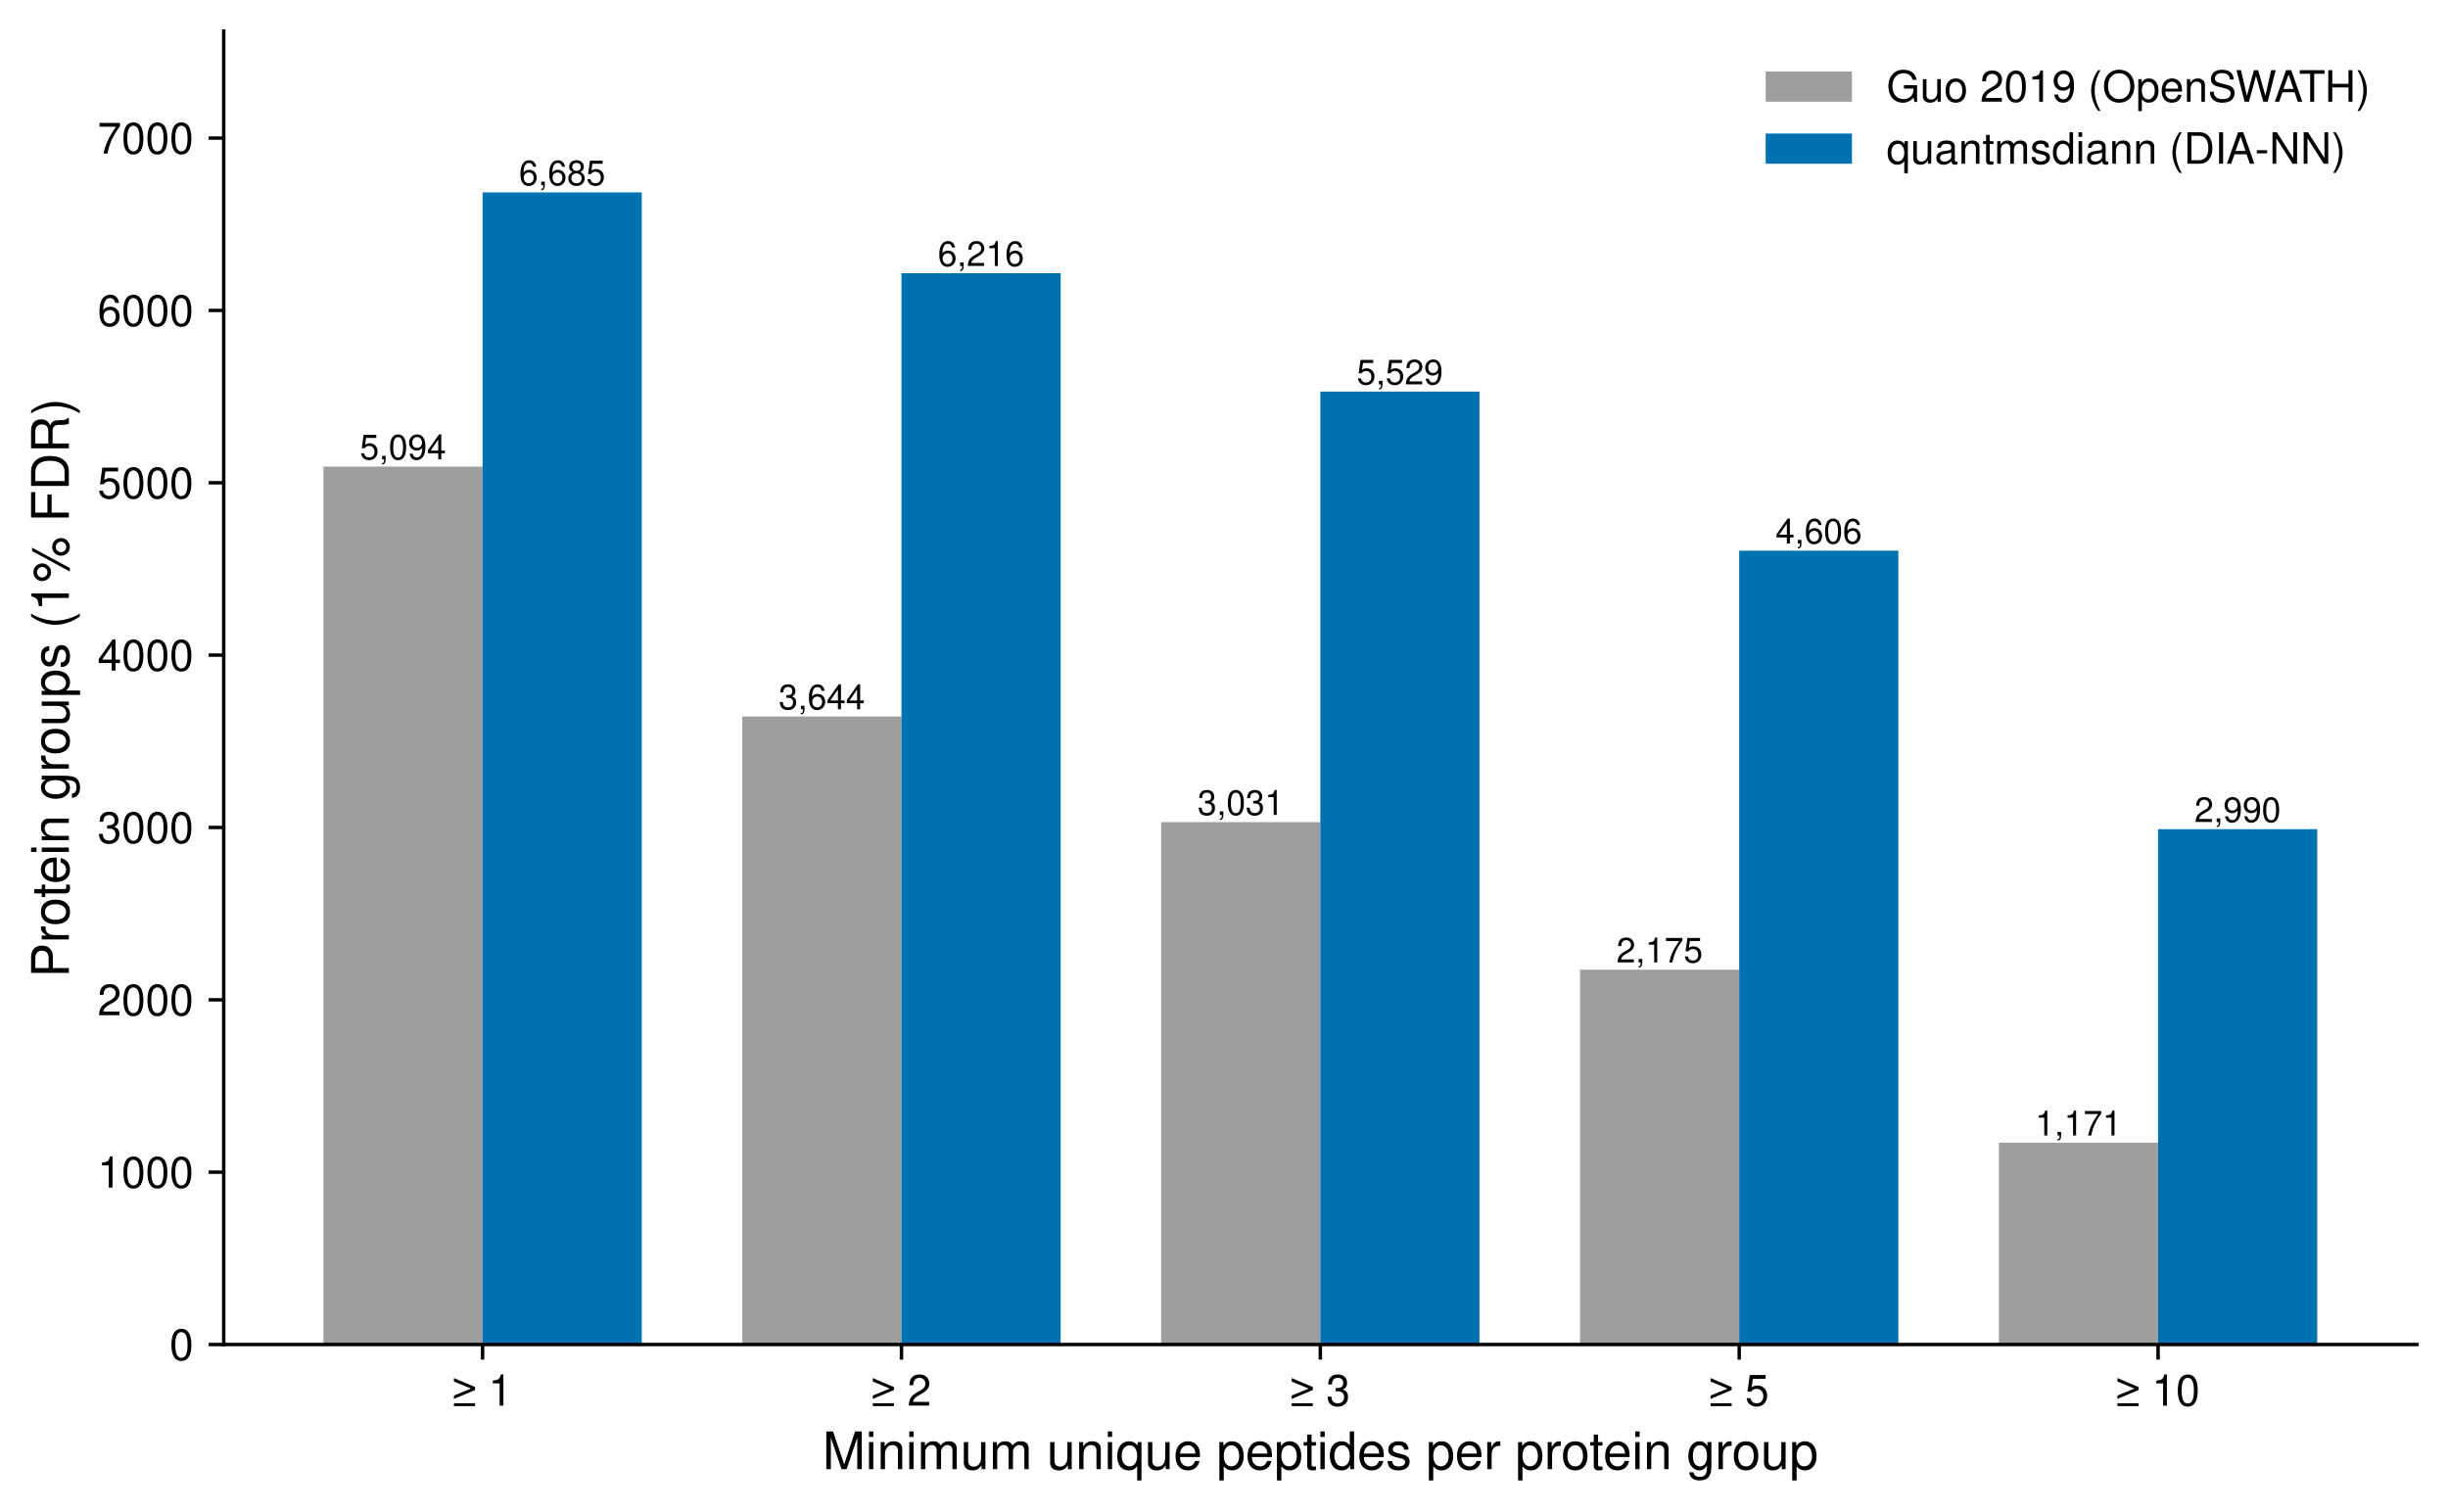
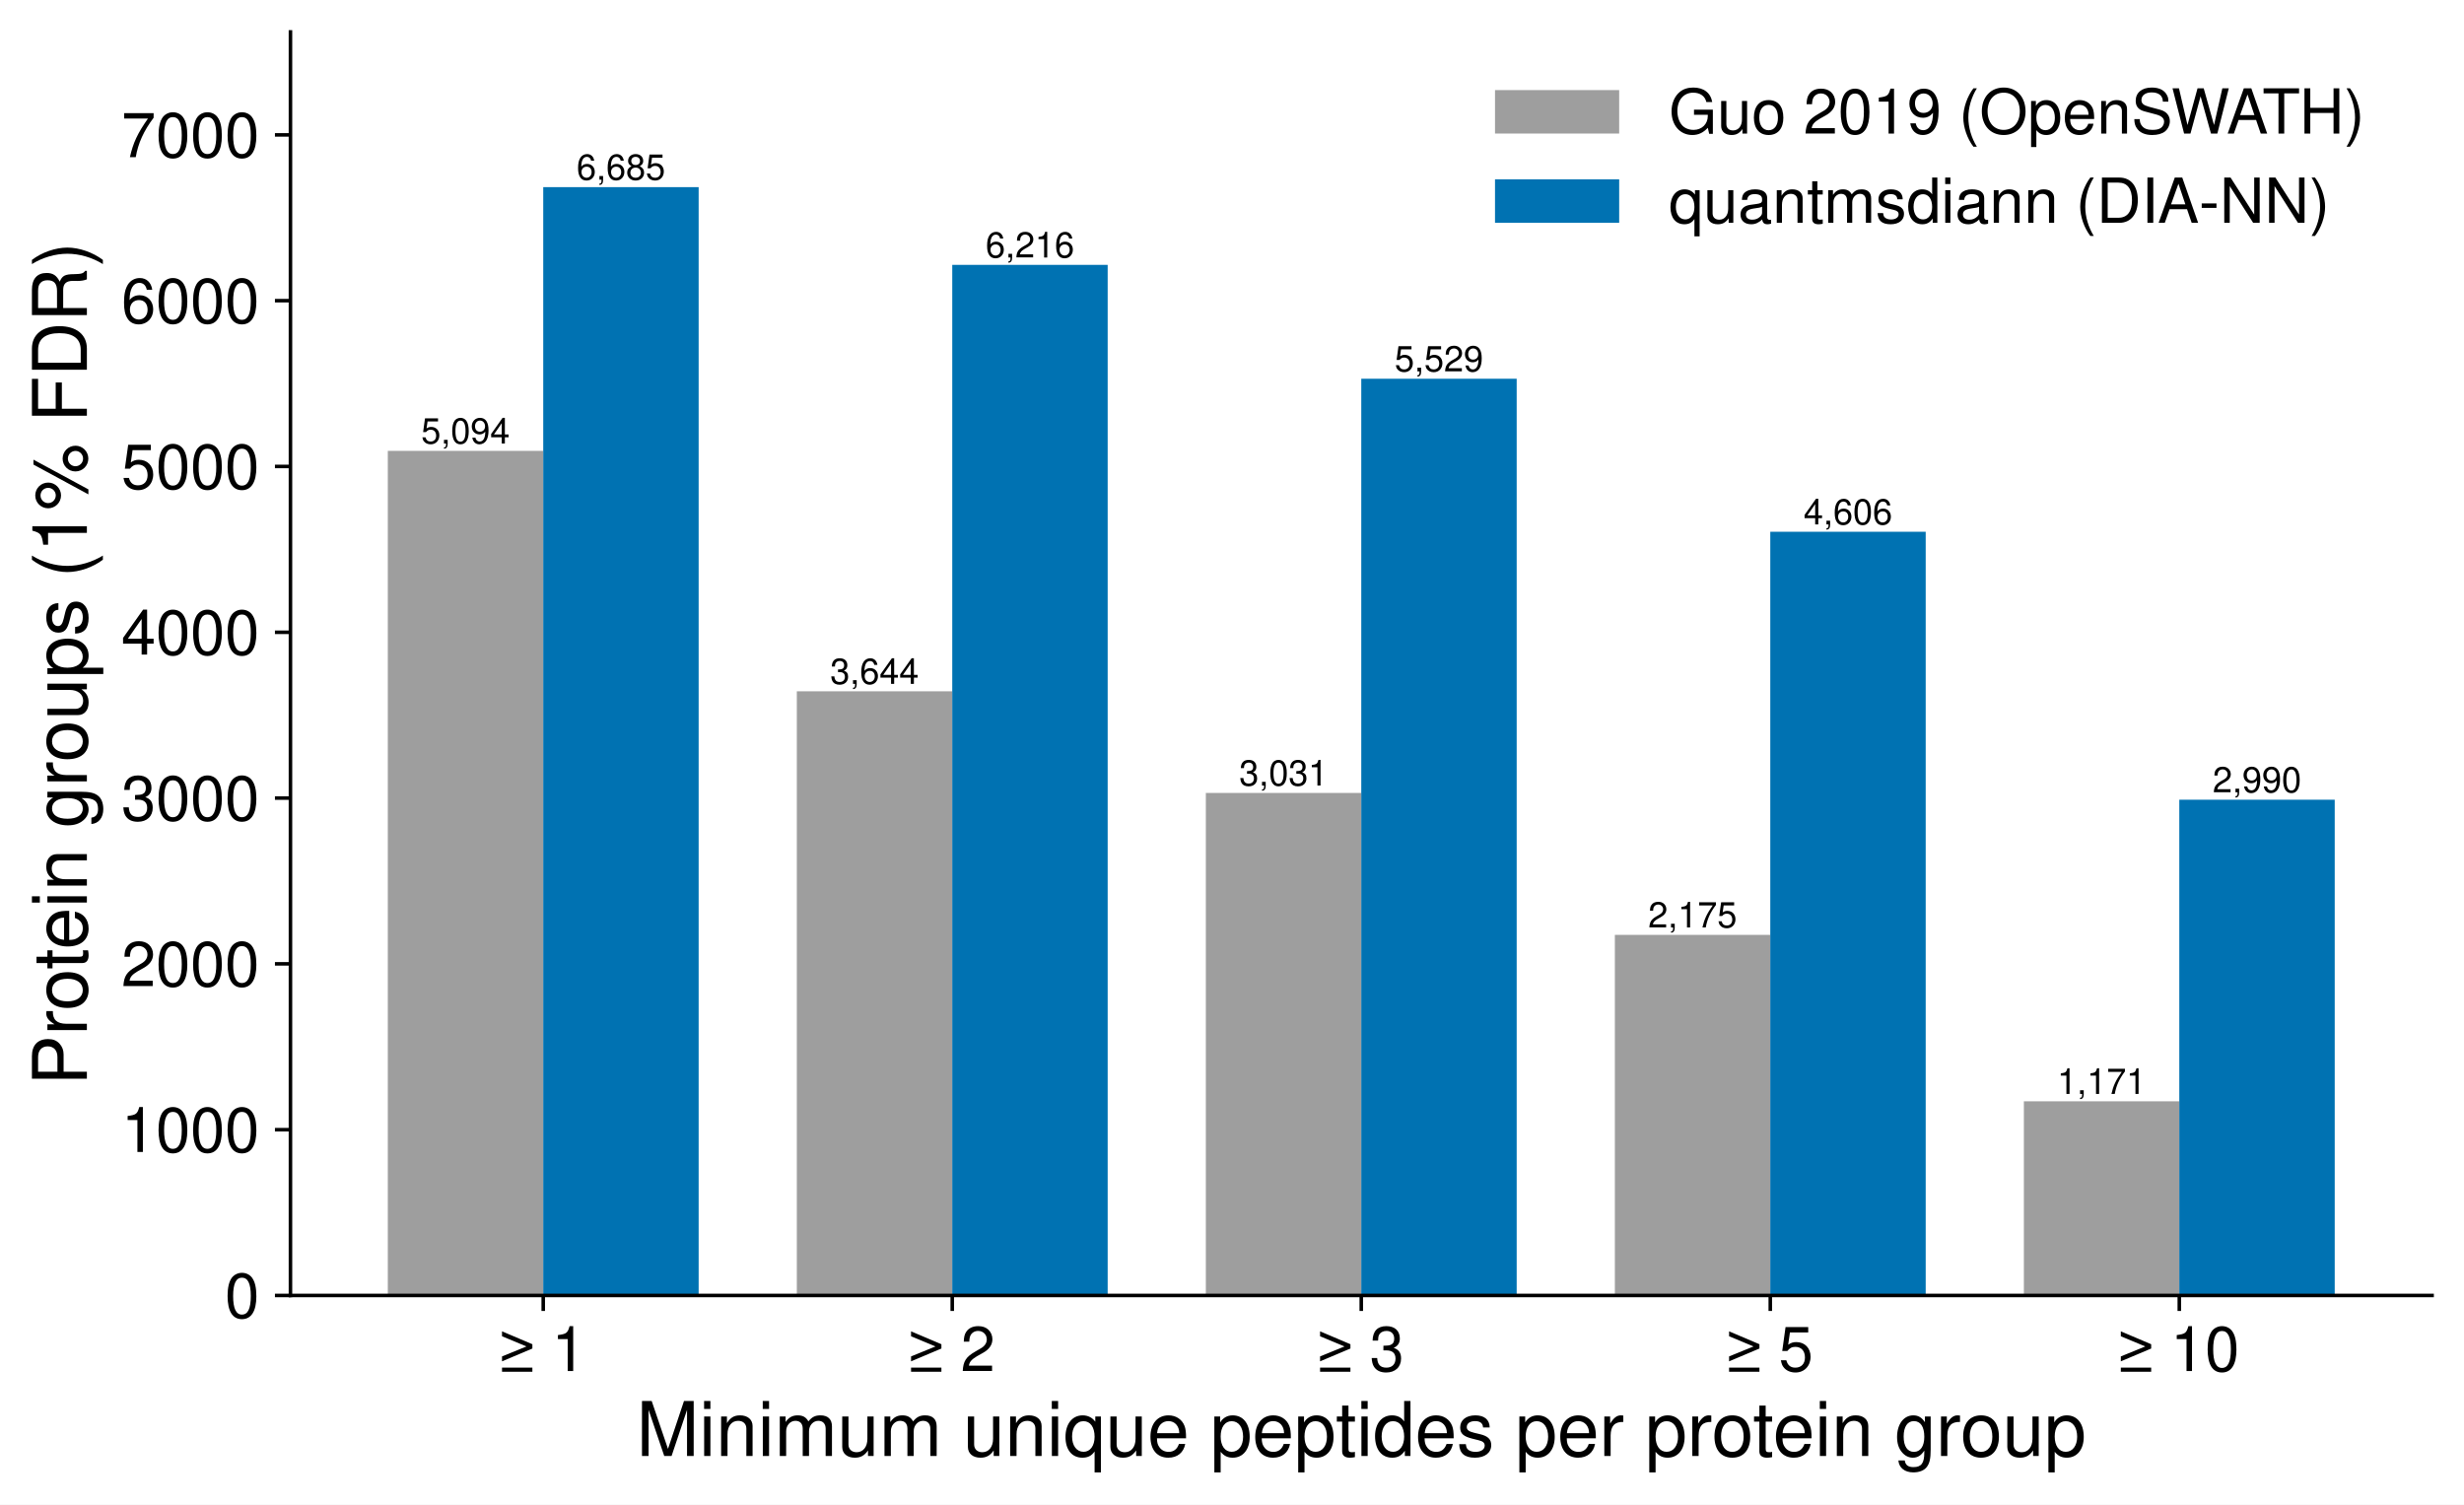
- <svg xmlns="http://www.w3.org/2000/svg" xmlns:xlink="http://www.w3.org/1999/xlink" width="567.314pt" height="350.309pt" viewBox="0 0 567.314 350.309" version="1.1">
+ <svg xmlns="http://www.w3.org/2000/svg" xmlns:xlink="http://www.w3.org/1999/xlink" width="555.617pt" height="339.277pt" viewBox="0 0 555.617 339.277" version="1.1">
  <defs>
    <style type="text/css">*{stroke-linejoin: round; stroke-linecap: butt}</style>
  </defs>
  <g id="figure_1">
    <g id="patch_1">
-       <path d="M 0 350.309  L 567.314 350.309  L 567.314 0  L 0 0  z " style="fill: #ffffff" />
+       <path d="M 0 339.277  L 555.617 339.277  L 555.617 0  L 0 0  z " style="fill: #ffffff" />
    </g>
    <g id="axes_1">
      <g id="patch_2">
-         <path d="M 51.847 311.56  L 560.114 311.56  L 560.114 7.2  L 51.847 7.2  z " style="fill: #ffffff" />
+         <path d="M 65.497 292.12  L 548.417 292.12  L 548.417 7.2  L 65.497 7.2  z " style="fill: #ffffff" />
      </g>
      <g id="patch_3">
-         <path d="M 74.951 311.56  L 111.838 311.56  L 111.838 108.118  L 74.951 108.118  z " clip-path="url(#p6f02e69817)" style="fill: #9e9e9e" />
+         <path d="M 87.447 292.12  L 122.495 292.12  L 122.495 101.672  L 87.447 101.672  z " clip-path="url(#p7ed397890b)" style="fill: #9e9e9e" />
      </g>
      <g id="patch_4">
-         <path d="M 172.022 311.56  L 208.909 311.56  L 208.909 166.028  L 172.022 166.028  z " clip-path="url(#p6f02e69817)" style="fill: #9e9e9e" />
+         <path d="M 179.678 292.12  L 214.726 292.12  L 214.726 155.883  L 179.678 155.883  z " clip-path="url(#p7ed397890b)" style="fill: #9e9e9e" />
      </g>
      <g id="patch_5">
-         <path d="M 269.093 311.56  L 305.981 311.56  L 305.981 190.509  L 269.093 190.509  z " clip-path="url(#p6f02e69817)" style="fill: #9e9e9e" />
+         <path d="M 271.909 292.12  L 306.957 292.12  L 306.957 178.801  L 271.909 178.801  z " clip-path="url(#p7ed397890b)" style="fill: #9e9e9e" />
      </g>
      <g id="patch_6">
-         <path d="M 366.165 311.56  L 403.052 311.56  L 403.052 224.696  L 366.165 224.696  z " clip-path="url(#p6f02e69817)" style="fill: #9e9e9e" />
+         <path d="M 364.14 292.12  L 399.187 292.12  L 399.187 210.804  L 364.14 210.804  z " clip-path="url(#p7ed397890b)" style="fill: #9e9e9e" />
      </g>
      <g id="patch_7">
-         <path d="M 463.236 311.56  L 500.124 311.56  L 500.124 264.793  L 463.236 264.793  z " clip-path="url(#p6f02e69817)" style="fill: #9e9e9e" />
+         <path d="M 456.37 292.12  L 491.418 292.12  L 491.418 248.34  L 456.37 248.34  z " clip-path="url(#p7ed397890b)" style="fill: #9e9e9e" />
      </g>
      <g id="patch_8">
-         <path d="M 111.838 311.56  L 148.725 311.56  L 148.725 44.578  L 111.838 44.578  z " clip-path="url(#p6f02e69817)" style="fill: #0072b2" />
+         <path d="M 122.495 292.12  L 157.543 292.12  L 157.543 42.19  L 122.495 42.19  z " clip-path="url(#p7ed397890b)" style="fill: #0072b2" />
      </g>
      <g id="patch_9">
-         <path d="M 208.909 311.56  L 245.796 311.56  L 245.796 63.308  L 208.909 63.308  z " clip-path="url(#p6f02e69817)" style="fill: #0072b2" />
+         <path d="M 214.726 292.12  L 249.774 292.12  L 249.774 59.725  L 214.726 59.725  z " clip-path="url(#p7ed397890b)" style="fill: #0072b2" />
      </g>
      <g id="patch_10">
-         <path d="M 305.981 311.56  L 342.868 311.56  L 342.868 90.745  L 305.981 90.745  z " clip-path="url(#p6f02e69817)" style="fill: #0072b2" />
+         <path d="M 306.957 292.12  L 342.004 292.12  L 342.004 85.409  L 306.957 85.409  z " clip-path="url(#p7ed397890b)" style="fill: #0072b2" />
      </g>
      <g id="patch_11">
-         <path d="M 403.052 311.56  L 439.939 311.56  L 439.939 127.608  L 403.052 127.608  z " clip-path="url(#p6f02e69817)" style="fill: #0072b2" />
+         <path d="M 399.187 292.12  L 434.235 292.12  L 434.235 119.917  L 399.187 119.917  z " clip-path="url(#p7ed397890b)" style="fill: #0072b2" />
      </g>
      <g id="patch_12">
-         <path d="M 500.124 311.56  L 537.011 311.56  L 537.011 192.147  L 500.124 192.147  z " clip-path="url(#p6f02e69817)" style="fill: #0072b2" />
+         <path d="M 491.418 292.12  L 526.466 292.12  L 526.466 180.334  L 491.418 180.334  z " clip-path="url(#p7ed397890b)" style="fill: #0072b2" />
      </g>
      <g id="matplotlib.axis_1">
        <g id="xtick_1">
          <g id="line2d_1">
            <defs>
-               <path id="m7a4342857e" d="M 0 0  L 0 3.5  " style="stroke: #000000; stroke-width: 0.8" />
+               <path id="m077fd750fb" d="M 0 0  L 0 3.5  " style="stroke: #000000; stroke-width: 0.8" />
            </defs>
            <g>
-               <use xlink:href="#m7a4342857e" x="111.838" y="311.56" style="stroke: #000000; stroke-width: 0.8" />
+               <use xlink:href="#m077fd750fb" x="122.495" y="292.12" style="stroke: #000000; stroke-width: 0.8" />
            </g>
          </g>
          <g id="text_1">
-             <text style="font-size: 10px; font-family: 'Helvetica', 'Arial', 'DejaVu Sans', sans-serif; text-anchor: middle" x="111.838" y="325.733" transform="rotate(-0 111.8377 325.7334)">≥ 1</text>
+             <text style="font-size: 14px; font-family: 'Helvetica', 'Arial', 'DejaVu Sans', sans-serif; text-anchor: middle" x="122.495" y="309.163" transform="rotate(-0 122.4951 309.1628)">≥ 1</text>
          </g>
        </g>
        <g id="xtick_2">
          <g id="line2d_2">
            <g>
-               <use xlink:href="#m7a4342857e" x="208.909" y="311.56" style="stroke: #000000; stroke-width: 0.8" />
+               <use xlink:href="#m077fd750fb" x="214.726" y="292.12" style="stroke: #000000; stroke-width: 0.8" />
            </g>
          </g>
          <g id="text_2">
-             <text style="font-size: 10px; font-family: 'Helvetica', 'Arial', 'DejaVu Sans', sans-serif; text-anchor: middle" x="208.909" y="325.733" transform="rotate(-0 208.9091 325.7334)">≥ 2</text>
+             <text style="font-size: 14px; font-family: 'Helvetica', 'Arial', 'DejaVu Sans', sans-serif; text-anchor: middle" x="214.726" y="309.163" transform="rotate(-0 214.7259 309.1628)">≥ 2</text>
          </g>
        </g>
        <g id="xtick_3">
          <g id="line2d_3">
            <g>
-               <use xlink:href="#m7a4342857e" x="305.981" y="311.56" style="stroke: #000000; stroke-width: 0.8" />
+               <use xlink:href="#m077fd750fb" x="306.957" y="292.12" style="stroke: #000000; stroke-width: 0.8" />
            </g>
          </g>
          <g id="text_3">
-             <text style="font-size: 10px; font-family: 'Helvetica', 'Arial', 'DejaVu Sans', sans-serif; text-anchor: middle" x="305.981" y="325.733" transform="rotate(-0 305.9806 325.7334)">≥ 3</text>
+             <text style="font-size: 14px; font-family: 'Helvetica', 'Arial', 'DejaVu Sans', sans-serif; text-anchor: middle" x="306.957" y="309.163" transform="rotate(-0 306.9566 309.1628)">≥ 3</text>
          </g>
        </g>
        <g id="xtick_4">
          <g id="line2d_4">
            <g>
-               <use xlink:href="#m7a4342857e" x="403.052" y="311.56" style="stroke: #000000; stroke-width: 0.8" />
+               <use xlink:href="#m077fd750fb" x="399.187" y="292.12" style="stroke: #000000; stroke-width: 0.8" />
            </g>
          </g>
          <g id="text_4">
-             <text style="font-size: 10px; font-family: 'Helvetica', 'Arial', 'DejaVu Sans', sans-serif; text-anchor: middle" x="403.052" y="325.733" transform="rotate(-0 403.0521 325.7334)">≥ 5</text>
+             <text style="font-size: 14px; font-family: 'Helvetica', 'Arial', 'DejaVu Sans', sans-serif; text-anchor: middle" x="399.187" y="309.163" transform="rotate(-0 399.1873 309.1628)">≥ 5</text>
          </g>
        </g>
        <g id="xtick_5">
          <g id="line2d_5">
            <g>
-               <use xlink:href="#m7a4342857e" x="500.124" y="311.56" style="stroke: #000000; stroke-width: 0.8" />
+               <use xlink:href="#m077fd750fb" x="491.418" y="292.12" style="stroke: #000000; stroke-width: 0.8" />
            </g>
          </g>
          <g id="text_5">
-             <text style="font-size: 10px; font-family: 'Helvetica', 'Arial', 'DejaVu Sans', sans-serif; text-anchor: middle" x="500.124" y="325.733" transform="rotate(-0 500.1236 325.7334)">≥ 10</text>
+             <text style="font-size: 14px; font-family: 'Helvetica', 'Arial', 'DejaVu Sans', sans-serif; text-anchor: middle" x="491.418" y="309.163" transform="rotate(-0 491.418 309.1628)">≥ 10</text>
          </g>
        </g>
        <g id="text_6">
-           <text style="font-size: 12px; font-family: 'Helvetica', 'Arial', 'DejaVu Sans', sans-serif; text-anchor: middle" x="305.981" y="340.454" transform="rotate(-0 305.9806 340.4541)">Minimum unique peptides per protein group</text>
+           <text style="font-size: 17px; font-family: 'Helvetica', 'Arial', 'DejaVu Sans', sans-serif; text-anchor: middle" x="306.957" y="328.316" transform="rotate(-0 306.9566 328.3156)">Minimum unique peptides per protein group</text>
        </g>
      </g>
      <g id="matplotlib.axis_2">
        <g id="ytick_1">
          <g id="line2d_6">
            <defs>
-               <path id="mc951ff0e9d" d="M 0 0  L -3.5 0  " style="stroke: #000000; stroke-width: 0.8" />
+               <path id="m5be08f6b09" d="M 0 0  L -3.5 0  " style="stroke: #000000; stroke-width: 0.8" />
            </defs>
            <g>
-               <use xlink:href="#mc951ff0e9d" x="51.847" y="311.56" style="stroke: #000000; stroke-width: 0.8" />
+               <use xlink:href="#m5be08f6b09" x="65.497" y="292.12" style="stroke: #000000; stroke-width: 0.8" />
            </g>
          </g>
          <g id="text_7">
-             <text style="font-size: 10px; font-family: 'Helvetica', 'Arial', 'DejaVu Sans', sans-serif; text-anchor: end" x="44.847" y="315.147" transform="rotate(-0 44.8475 315.1467)">0</text>
+             <text style="font-size: 14px; font-family: 'Helvetica', 'Arial', 'DejaVu Sans', sans-serif; text-anchor: end" x="58.497" y="297.141" transform="rotate(-0 58.49656 297.1414)">0</text>
          </g>
        </g>
        <g id="ytick_2">
          <g id="line2d_7">
            <g>
-               <use xlink:href="#mc951ff0e9d" x="51.847" y="271.622" style="stroke: #000000; stroke-width: 0.8" />
+               <use xlink:href="#m5be08f6b09" x="65.497" y="254.733" style="stroke: #000000; stroke-width: 0.8" />
            </g>
          </g>
          <g id="text_8">
-             <text style="font-size: 10px; font-family: 'Helvetica', 'Arial', 'DejaVu Sans', sans-serif; text-anchor: end" x="44.847" y="275.209" transform="rotate(-0 44.8475 275.2092)">1000</text>
+             <text style="font-size: 14px; font-family: 'Helvetica', 'Arial', 'DejaVu Sans', sans-serif; text-anchor: end" x="58.497" y="259.755" transform="rotate(-0 58.49656 259.7547)">1000</text>
          </g>
        </g>
        <g id="ytick_3">
          <g id="line2d_8">
            <g>
-               <use xlink:href="#mc951ff0e9d" x="51.847" y="231.685" style="stroke: #000000; stroke-width: 0.8" />
+               <use xlink:href="#m5be08f6b09" x="65.497" y="217.347" style="stroke: #000000; stroke-width: 0.8" />
            </g>
          </g>
          <g id="text_9">
-             <text style="font-size: 10px; font-family: 'Helvetica', 'Arial', 'DejaVu Sans', sans-serif; text-anchor: end" x="44.847" y="235.272" transform="rotate(-0 44.8475 235.2716)">2000</text>
+             <text style="font-size: 14px; font-family: 'Helvetica', 'Arial', 'DejaVu Sans', sans-serif; text-anchor: end" x="58.497" y="222.368" transform="rotate(-0 58.49656 222.3681)">2000</text>
          </g>
        </g>
        <g id="ytick_4">
          <g id="line2d_9">
            <g>
-               <use xlink:href="#mc951ff0e9d" x="51.847" y="191.747" style="stroke: #000000; stroke-width: 0.8" />
+               <use xlink:href="#m5be08f6b09" x="65.497" y="179.96" style="stroke: #000000; stroke-width: 0.8" />
            </g>
          </g>
          <g id="text_10">
-             <text style="font-size: 10px; font-family: 'Helvetica', 'Arial', 'DejaVu Sans', sans-serif; text-anchor: end" x="44.847" y="195.334" transform="rotate(-0 44.8475 195.3341)">3000</text>
+             <text style="font-size: 14px; font-family: 'Helvetica', 'Arial', 'DejaVu Sans', sans-serif; text-anchor: end" x="58.497" y="184.981" transform="rotate(-0 58.49656 184.9814)">3000</text>
          </g>
        </g>
        <g id="ytick_5">
          <g id="line2d_10">
            <g>
-               <use xlink:href="#mc951ff0e9d" x="51.847" y="151.81" style="stroke: #000000; stroke-width: 0.8" />
+               <use xlink:href="#m5be08f6b09" x="65.497" y="142.573" style="stroke: #000000; stroke-width: 0.8" />
            </g>
          </g>
          <g id="text_11">
-             <text style="font-size: 10px; font-family: 'Helvetica', 'Arial', 'DejaVu Sans', sans-serif; text-anchor: end" x="44.847" y="155.397" transform="rotate(-0 44.8475 155.3966)">4000</text>
+             <text style="font-size: 14px; font-family: 'Helvetica', 'Arial', 'DejaVu Sans', sans-serif; text-anchor: end" x="58.497" y="147.595" transform="rotate(-0 58.49656 147.5948)">4000</text>
          </g>
        </g>
        <g id="ytick_6">
          <g id="line2d_11">
            <g>
-               <use xlink:href="#mc951ff0e9d" x="51.847" y="111.872" style="stroke: #000000; stroke-width: 0.8" />
+               <use xlink:href="#m5be08f6b09" x="65.497" y="105.187" style="stroke: #000000; stroke-width: 0.8" />
            </g>
          </g>
          <g id="text_12">
-             <text style="font-size: 10px; font-family: 'Helvetica', 'Arial', 'DejaVu Sans', sans-serif; text-anchor: end" x="44.847" y="115.459" transform="rotate(-0 44.8475 115.459)">5000</text>
+             <text style="font-size: 14px; font-family: 'Helvetica', 'Arial', 'DejaVu Sans', sans-serif; text-anchor: end" x="58.497" y="110.208" transform="rotate(-0 58.49656 110.2081)">5000</text>
          </g>
        </g>
        <g id="ytick_7">
          <g id="line2d_12">
            <g>
-               <use xlink:href="#mc951ff0e9d" x="51.847" y="71.935" style="stroke: #000000; stroke-width: 0.8" />
+               <use xlink:href="#m5be08f6b09" x="65.497" y="67.8" style="stroke: #000000; stroke-width: 0.8" />
            </g>
          </g>
          <g id="text_13">
-             <text style="font-size: 10px; font-family: 'Helvetica', 'Arial', 'DejaVu Sans', sans-serif; text-anchor: end" x="44.847" y="75.521" transform="rotate(-0 44.8475 75.52148)">6000</text>
+             <text style="font-size: 14px; font-family: 'Helvetica', 'Arial', 'DejaVu Sans', sans-serif; text-anchor: end" x="58.497" y="72.821" transform="rotate(-0 58.49656 72.82144)">6000</text>
          </g>
        </g>
        <g id="ytick_8">
          <g id="line2d_13">
            <g>
-               <use xlink:href="#mc951ff0e9d" x="51.847" y="31.997" style="stroke: #000000; stroke-width: 0.8" />
+               <use xlink:href="#m5be08f6b09" x="65.497" y="30.413" style="stroke: #000000; stroke-width: 0.8" />
            </g>
          </g>
          <g id="text_14">
-             <text style="font-size: 10px; font-family: 'Helvetica', 'Arial', 'DejaVu Sans', sans-serif; text-anchor: end" x="44.847" y="35.584" transform="rotate(-0 44.8475 35.58394)">7000</text>
+             <text style="font-size: 14px; font-family: 'Helvetica', 'Arial', 'DejaVu Sans', sans-serif; text-anchor: end" x="58.497" y="35.435" transform="rotate(-0 58.49656 35.43478)">7000</text>
          </g>
        </g>
        <g id="text_15">
-           <text style="font-size: 12px; font-family: 'Helvetica', 'Arial', 'DejaVu Sans', sans-serif; text-anchor: middle" x="15.949" y="159.38" transform="rotate(-90 15.94875 159.38)">Protein groups (1% FDR)</text>
+           <text style="font-size: 17px; font-family: 'Helvetica', 'Arial', 'DejaVu Sans', sans-serif; text-anchor: middle" x="19.594" y="149.66" transform="rotate(-90 19.59406 149.66)">Protein groups (1% FDR)</text>
        </g>
      </g>
      <g id="patch_13">
-         <path d="M 51.847 311.56  L 51.847 7.2  " style="fill: none; stroke: #000000; stroke-width: 0.8; stroke-linejoin: miter; stroke-linecap: square" />
+         <path d="M 65.497 292.12  L 65.497 7.2  " style="fill: none; stroke: #000000; stroke-width: 0.8; stroke-linejoin: miter; stroke-linecap: square" />
      </g>
      <g id="patch_14">
-         <path d="M 51.847 311.56  L 560.114 311.56  " style="fill: none; stroke: #000000; stroke-width: 0.8; stroke-linejoin: miter; stroke-linecap: square" />
+         <path d="M 65.497 292.12  L 548.417 292.12  " style="fill: none; stroke: #000000; stroke-width: 0.8; stroke-linejoin: miter; stroke-linecap: square" />
      </g>
      <g id="text_16">
-         <text style="font-size: 8px; font-family: 'Helvetica', 'Arial', 'DejaVu Sans', sans-serif; text-anchor: middle" x="93.394" y="106.451" transform="rotate(-0 93.39409 106.4507)">5,094</text>
+         <text style="font-size: 8px; font-family: 'Helvetica', 'Arial', 'DejaVu Sans', sans-serif; text-anchor: middle" x="104.971" y="100.005" transform="rotate(-0 104.9713 100.0049)">5,094</text>
      </g>
      <g id="text_17">
-         <text style="font-size: 8px; font-family: 'Helvetica', 'Arial', 'DejaVu Sans', sans-serif; text-anchor: middle" x="190.466" y="164.36" transform="rotate(-0 190.4656 164.3601)">3,644</text>
+         <text style="font-size: 8px; font-family: 'Helvetica', 'Arial', 'DejaVu Sans', sans-serif; text-anchor: middle" x="197.202" y="154.216" transform="rotate(-0 197.202 154.2155)">3,644</text>
      </g>
      <g id="text_18">
-         <text style="font-size: 8px; font-family: 'Helvetica', 'Arial', 'DejaVu Sans', sans-serif; text-anchor: middle" x="287.537" y="188.842" transform="rotate(-0 287.537 188.8418)">3,031</text>
+         <text style="font-size: 8px; font-family: 'Helvetica', 'Arial', 'DejaVu Sans', sans-serif; text-anchor: middle" x="289.433" y="177.134" transform="rotate(-0 289.4327 177.1335)">3,031</text>
      </g>
      <g id="text_19">
-         <text style="font-size: 8px; font-family: 'Helvetica', 'Arial', 'DejaVu Sans', sans-serif; text-anchor: middle" x="384.609" y="223.028" transform="rotate(-0 384.6085 223.0283)">2,175</text>
+         <text style="font-size: 8px; font-family: 'Helvetica', 'Arial', 'DejaVu Sans', sans-serif; text-anchor: middle" x="381.663" y="209.137" transform="rotate(-0 381.6634 209.1365)">2,175</text>
      </g>
      <g id="text_20">
-         <text style="font-size: 8px; font-family: 'Helvetica', 'Arial', 'DejaVu Sans', sans-serif; text-anchor: middle" x="481.68" y="263.126" transform="rotate(-0 481.68 263.1256)">1,171</text>
+         <text style="font-size: 8px; font-family: 'Helvetica', 'Arial', 'DejaVu Sans', sans-serif; text-anchor: middle" x="473.894" y="246.673" transform="rotate(-0 473.8941 246.6727)">1,171</text>
      </g>
      <g id="text_21">
-         <text style="font-size: 8px; font-family: 'Helvetica', 'Arial', 'DejaVu Sans', sans-serif; text-anchor: middle" x="130.281" y="42.91" transform="rotate(-0 130.2813 42.91004)">6,685</text>
+         <text style="font-size: 8px; font-family: 'Helvetica', 'Arial', 'DejaVu Sans', sans-serif; text-anchor: middle" x="140.019" y="40.523" transform="rotate(-0 140.019 40.52267)">6,685</text>
      </g>
      <g id="text_22">
-         <text style="font-size: 8px; font-family: 'Helvetica', 'Arial', 'DejaVu Sans', sans-serif; text-anchor: middle" x="227.353" y="61.641" transform="rotate(-0 227.3527 61.64075)">6,216</text>
+         <text style="font-size: 8px; font-family: 'Helvetica', 'Arial', 'DejaVu Sans', sans-serif; text-anchor: middle" x="232.25" y="58.057" transform="rotate(-0 232.2497 58.05702)">6,216</text>
      </g>
      <g id="text_23">
-         <text style="font-size: 8px; font-family: 'Helvetica', 'Arial', 'DejaVu Sans', sans-serif; text-anchor: middle" x="324.424" y="89.078" transform="rotate(-0 324.4242 89.07784)">5,529</text>
+         <text style="font-size: 8px; font-family: 'Helvetica', 'Arial', 'DejaVu Sans', sans-serif; text-anchor: middle" x="324.48" y="83.742" transform="rotate(-0 324.4804 83.74165)">5,529</text>
      </g>
      <g id="text_24">
-         <text style="font-size: 8px; font-family: 'Helvetica', 'Arial', 'DejaVu Sans', sans-serif; text-anchor: middle" x="421.496" y="125.94" transform="rotate(-0 421.4957 125.9402)">4,606</text>
+         <text style="font-size: 8px; font-family: 'Helvetica', 'Arial', 'DejaVu Sans', sans-serif; text-anchor: middle" x="416.711" y="118.25" transform="rotate(-0 416.7111 118.2495)">4,606</text>
      </g>
      <g id="text_25">
-         <text style="font-size: 8px; font-family: 'Helvetica', 'Arial', 'DejaVu Sans', sans-serif; text-anchor: middle" x="518.567" y="190.479" transform="rotate(-0 518.5672 190.4793)">2,990</text>
+         <text style="font-size: 8px; font-family: 'Helvetica', 'Arial', 'DejaVu Sans', sans-serif; text-anchor: middle" x="508.942" y="178.666" transform="rotate(-0 508.9418 178.6664)">2,990</text>
      </g>
      <g id="legend_1">
        <g id="patch_15">
-           <path d="M 409.184 23.569  L 429.184 23.569  L 429.184 16.569  L 409.184 16.569  z " style="fill: #9e9e9e" />
+           <path d="M 337.115 30.116  L 365.115 30.116  L 365.115 20.316  L 337.115 20.316  z " style="fill: #9e9e9e" />
        </g>
        <g id="text_26">
-           <text style="font-size: 10px; font-family: 'Helvetica', 'Arial', 'DejaVu Sans', sans-serif; text-anchor: start" x="437.184" y="23.569" transform="rotate(-0 437.1841 23.56875)">Guo 2019 (OpenSWATH)</text>
+           <text style="font-size: 14px; font-family: 'Helvetica', 'Arial', 'DejaVu Sans', sans-serif; text-anchor: start" x="376.315" y="30.116" transform="rotate(-0 376.315 30.11625)">Guo 2019 (OpenSWATH)</text>
        </g>
        <g id="patch_16">
-           <path d="M 409.184 37.944  L 429.184 37.944  L 429.184 30.944  L 409.184 30.944  z " style="fill: #0072b2" />
+           <path d="M 337.115 50.241  L 365.115 50.241  L 365.115 40.441  L 337.115 40.441  z " style="fill: #0072b2" />
        </g>
        <g id="text_27">
-           <text style="font-size: 10px; font-family: 'Helvetica', 'Arial', 'DejaVu Sans', sans-serif; text-anchor: start" x="437.184" y="37.944" transform="rotate(-0 437.1841 37.94375)">quantmsdiann (DIA-NN)</text>
+           <text style="font-size: 14px; font-family: 'Helvetica', 'Arial', 'DejaVu Sans', sans-serif; text-anchor: start" x="376.315" y="50.241" transform="rotate(-0 376.315 50.24125)">quantmsdiann (DIA-NN)</text>
        </g>
      </g>
    </g>
  </g>
  <defs>
-     <clipPath id="p6f02e69817">
-       <rect x="51.847" y="7.2" width="508.266" height="304.36" />
+     <clipPath id="p7ed397890b">
+       <rect x="65.497" y="7.2" width="482.92" height="284.92" />
    </clipPath>
  </defs>
</svg>
